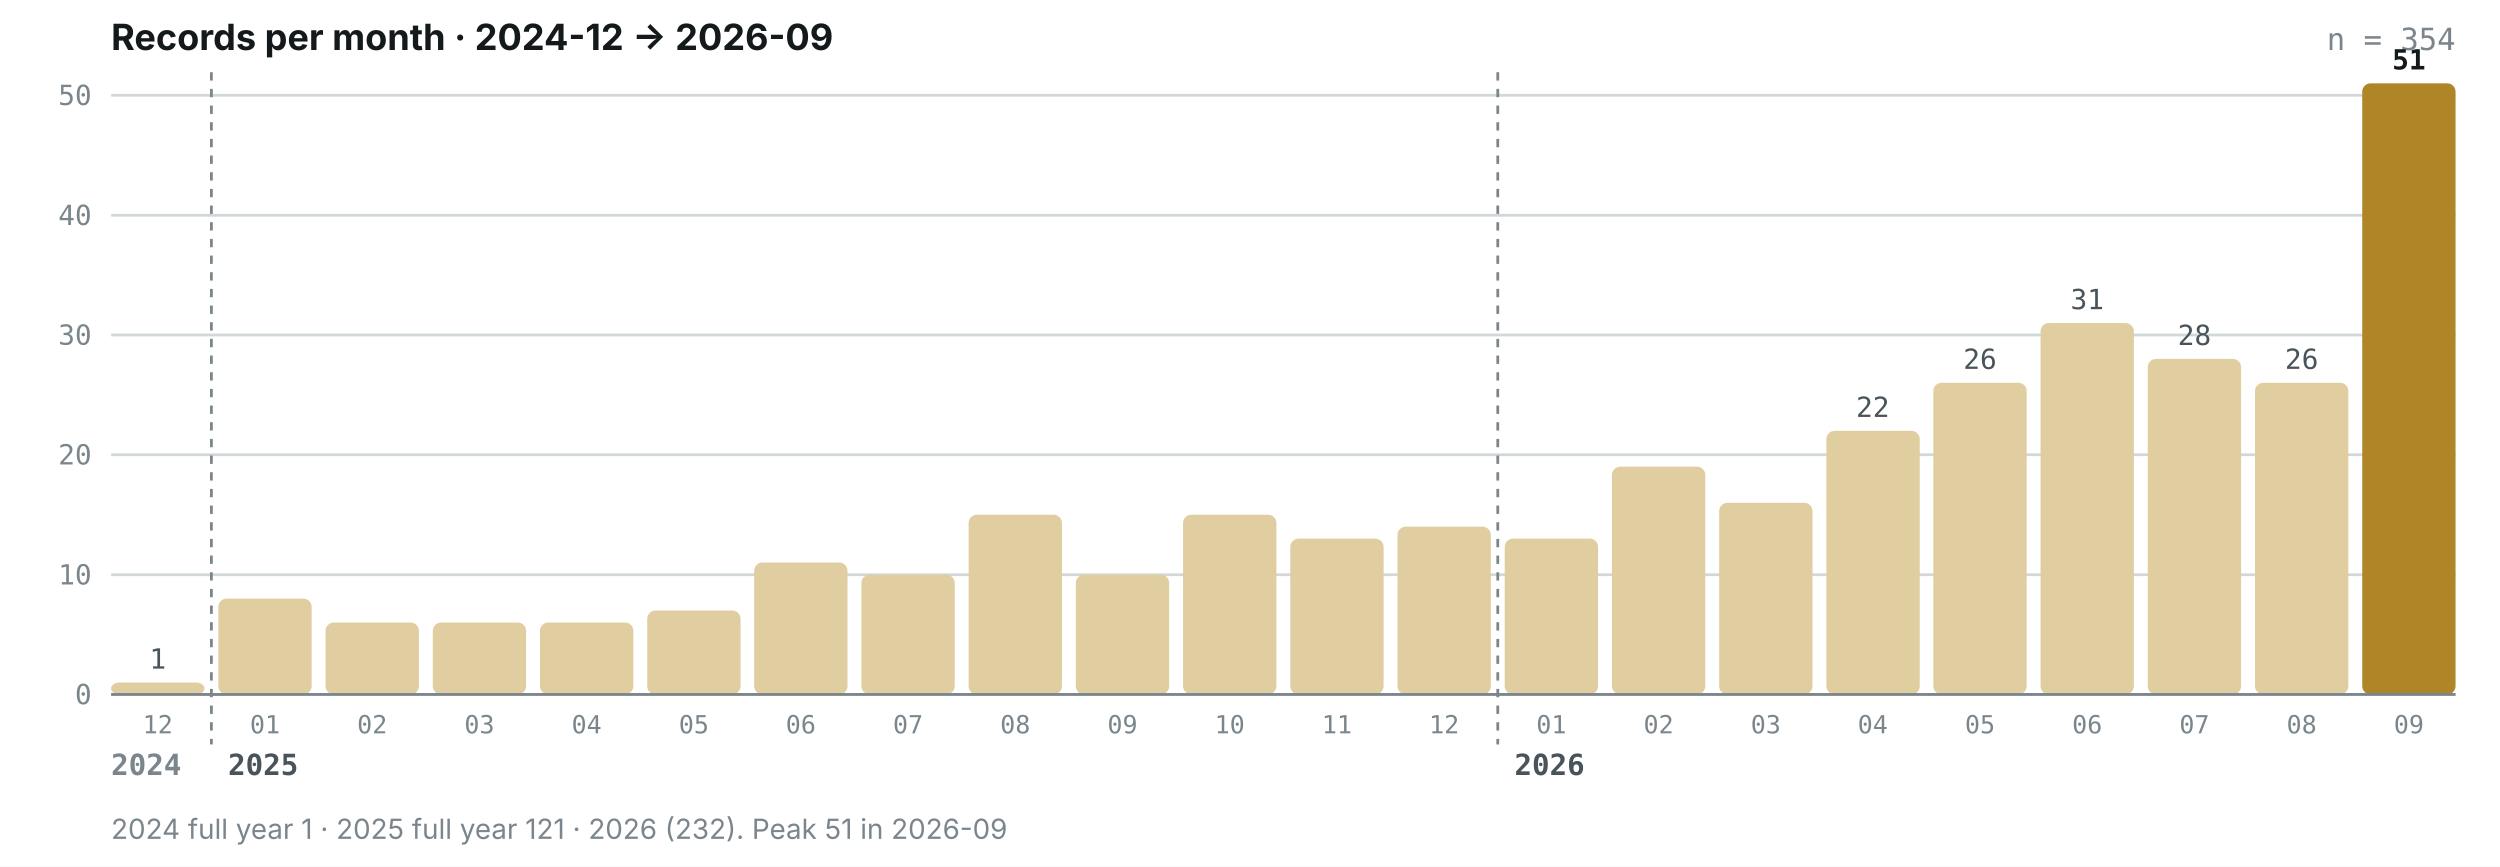
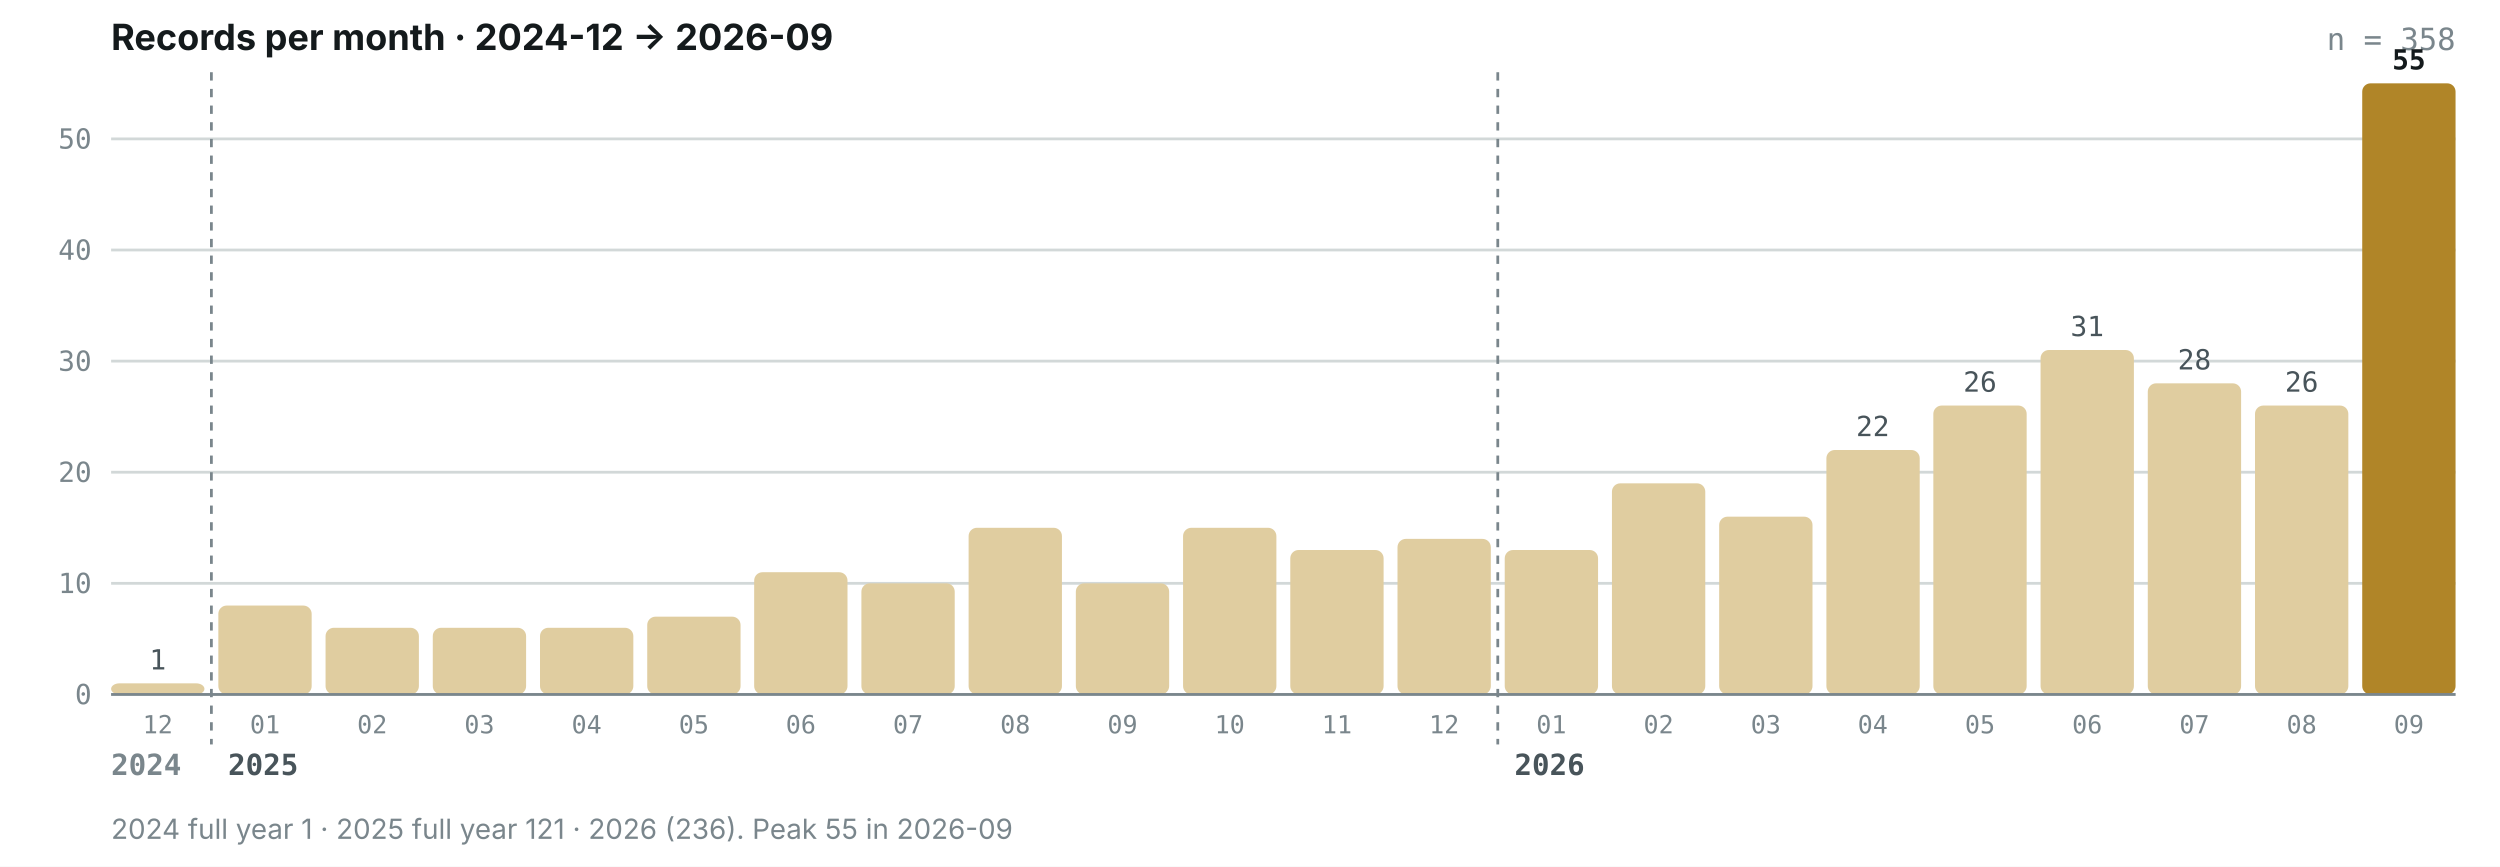
<svg xmlns="http://www.w3.org/2000/svg" viewBox="0 0 900 312" width="900" height="312" role="img" font-family="ui-sans-serif,-apple-system,'Segoe UI','PingFang SC','Microsoft YaHei',sans-serif">
  <rect width="900" height="312" fill="#FFFFFF" />
  <text x="40" y="18" font-size="13" font-weight="700" fill="#141A1C">Records per month · 2024-12 → 2026-09</text>
-   <text x="884" y="18" font-size="11" text-anchor="end" fill="#7A868C" font-family="ui-monospace,'SF Mono','Cascadia Mono','Consolas',monospace">n = 354</text>
+   <text x="884" y="18" font-size="11" text-anchor="end" fill="#7A868C" font-family="ui-monospace,'SF Mono','Cascadia Mono','Consolas',monospace">n = 358</text>
  <line x1="40" y1="250.0" x2="884" y2="250.0" stroke="#D2D8D8" stroke-width="1" />
  <text x="33" y="253.5" font-size="10" text-anchor="end" fill="#7A868C" font-family="ui-monospace,'SF Mono','Cascadia Mono','Consolas',monospace">0</text>
-   <line x1="40" y1="206.9" x2="884" y2="206.9" stroke="#D2D8D8" stroke-width="1" />
-   <text x="33" y="210.4" font-size="10" text-anchor="end" fill="#7A868C" font-family="ui-monospace,'SF Mono','Cascadia Mono','Consolas',monospace">10</text>
-   <line x1="40" y1="163.7" x2="884" y2="163.7" stroke="#D2D8D8" stroke-width="1" />
-   <text x="33" y="167.2" font-size="10" text-anchor="end" fill="#7A868C" font-family="ui-monospace,'SF Mono','Cascadia Mono','Consolas',monospace">20</text>
-   <line x1="40" y1="120.6" x2="884" y2="120.6" stroke="#D2D8D8" stroke-width="1" />
-   <text x="33" y="124.1" font-size="10" text-anchor="end" fill="#7A868C" font-family="ui-monospace,'SF Mono','Cascadia Mono','Consolas',monospace">30</text>
-   <line x1="40" y1="77.5" x2="884" y2="77.5" stroke="#D2D8D8" stroke-width="1" />
-   <text x="33" y="81.0" font-size="10" text-anchor="end" fill="#7A868C" font-family="ui-monospace,'SF Mono','Cascadia Mono','Consolas',monospace">40</text>
-   <line x1="40" y1="34.3" x2="884" y2="34.3" stroke="#D2D8D8" stroke-width="1" />
-   <text x="33" y="37.8" font-size="10" text-anchor="end" fill="#7A868C" font-family="ui-monospace,'SF Mono','Cascadia Mono','Consolas',monospace">50</text>
+   <line x1="40" y1="210.0" x2="884" y2="210.0" stroke="#D2D8D8" stroke-width="1" />
+   <text x="33" y="213.5" font-size="10" text-anchor="end" fill="#7A868C" font-family="ui-monospace,'SF Mono','Cascadia Mono','Consolas',monospace">10</text>
+   <line x1="40" y1="170.0" x2="884" y2="170.0" stroke="#D2D8D8" stroke-width="1" />
+   <text x="33" y="173.5" font-size="10" text-anchor="end" fill="#7A868C" font-family="ui-monospace,'SF Mono','Cascadia Mono','Consolas',monospace">20</text>
+   <line x1="40" y1="130.0" x2="884" y2="130.0" stroke="#D2D8D8" stroke-width="1" />
+   <text x="33" y="133.5" font-size="10" text-anchor="end" fill="#7A868C" font-family="ui-monospace,'SF Mono','Cascadia Mono','Consolas',monospace">30</text>
+   <line x1="40" y1="90.0" x2="884" y2="90.0" stroke="#D2D8D8" stroke-width="1" />
+   <text x="33" y="93.5" font-size="10" text-anchor="end" fill="#7A868C" font-family="ui-monospace,'SF Mono','Cascadia Mono','Consolas',monospace">40</text>
+   <line x1="40" y1="50.0" x2="884" y2="50.0" stroke="#D2D8D8" stroke-width="1" />
+   <text x="33" y="53.5" font-size="10" text-anchor="end" fill="#7A868C" font-family="ui-monospace,'SF Mono','Cascadia Mono','Consolas',monospace">50</text>
  <line x1="76.1" y1="26" x2="76.1" y2="268" stroke="#7A868C" stroke-width="1" stroke-dasharray="3 3" />
  <text x="82.1" y="279.0" font-size="10.5" font-weight="700" fill="#48545A" font-family="ui-monospace,'SF Mono','Cascadia Mono','Consolas',monospace">2025</text>
  <line x1="539.2" y1="26" x2="539.2" y2="268" stroke="#7A868C" stroke-width="1" stroke-dasharray="3 3" />
  <text x="545.2" y="279.0" font-size="10.5" font-weight="700" fill="#48545A" font-family="ui-monospace,'SF Mono','Cascadia Mono','Consolas',monospace">2026</text>
-   <rect x="40.0" y="245.7" width="33.6" height="4.3" rx="3" fill="#E0CDA0" />
-   <text x="56.8" y="240.7" font-size="10" text-anchor="middle" fill="#48545A" font-family="ui-monospace,'SF Mono','Cascadia Mono','Consolas',monospace" font-weight="500">1</text>
+   <rect x="40.0" y="246.0" width="33.6" height="4.0" rx="3" fill="#E0CDA0" />
+   <text x="56.8" y="241.0" font-size="10" text-anchor="middle" fill="#48545A" font-family="ui-monospace,'SF Mono','Cascadia Mono','Consolas',monospace" font-weight="500">1</text>
  <text x="56.8" y="264.0" font-size="9" text-anchor="middle" fill="#7A868C" font-family="ui-monospace,'SF Mono','Cascadia Mono','Consolas',monospace">12</text>
-   <rect x="78.6" y="215.5" width="33.6" height="34.5" rx="3" fill="#E0CDA0" />
+   <rect x="78.6" y="218.0" width="33.6" height="32.0" rx="3" fill="#E0CDA0" />
  <text x="95.4" y="264.0" font-size="9" text-anchor="middle" fill="#7A868C" font-family="ui-monospace,'SF Mono','Cascadia Mono','Consolas',monospace">01</text>
-   <rect x="117.2" y="224.1" width="33.6" height="25.9" rx="3" fill="#E0CDA0" />
+   <rect x="117.2" y="226.0" width="33.6" height="24.0" rx="3" fill="#E0CDA0" />
  <text x="134.0" y="264.0" font-size="9" text-anchor="middle" fill="#7A868C" font-family="ui-monospace,'SF Mono','Cascadia Mono','Consolas',monospace">02</text>
-   <rect x="155.8" y="224.1" width="33.6" height="25.9" rx="3" fill="#E0CDA0" />
+   <rect x="155.8" y="226.0" width="33.6" height="24.0" rx="3" fill="#E0CDA0" />
  <text x="172.6" y="264.0" font-size="9" text-anchor="middle" fill="#7A868C" font-family="ui-monospace,'SF Mono','Cascadia Mono','Consolas',monospace">03</text>
-   <rect x="194.4" y="224.1" width="33.6" height="25.9" rx="3" fill="#E0CDA0" />
+   <rect x="194.4" y="226.0" width="33.6" height="24.0" rx="3" fill="#E0CDA0" />
  <text x="211.2" y="264.0" font-size="9" text-anchor="middle" fill="#7A868C" font-family="ui-monospace,'SF Mono','Cascadia Mono','Consolas',monospace">04</text>
-   <rect x="233.0" y="219.8" width="33.6" height="30.2" rx="3" fill="#E0CDA0" />
+   <rect x="233.0" y="222.0" width="33.6" height="28.0" rx="3" fill="#E0CDA0" />
  <text x="249.8" y="264.0" font-size="9" text-anchor="middle" fill="#7A868C" font-family="ui-monospace,'SF Mono','Cascadia Mono','Consolas',monospace">05</text>
-   <rect x="271.5" y="202.5" width="33.6" height="47.5" rx="3" fill="#E0CDA0" />
+   <rect x="271.5" y="206.0" width="33.6" height="44.0" rx="3" fill="#E0CDA0" />
  <text x="288.3" y="264.0" font-size="9" text-anchor="middle" fill="#7A868C" font-family="ui-monospace,'SF Mono','Cascadia Mono','Consolas',monospace">06</text>
-   <rect x="310.1" y="206.9" width="33.6" height="43.1" rx="3" fill="#E0CDA0" />
+   <rect x="310.1" y="210.0" width="33.6" height="40.0" rx="3" fill="#E0CDA0" />
  <text x="326.9" y="264.0" font-size="9" text-anchor="middle" fill="#7A868C" font-family="ui-monospace,'SF Mono','Cascadia Mono','Consolas',monospace">07</text>
-   <rect x="348.7" y="185.3" width="33.6" height="64.7" rx="3" fill="#E0CDA0" />
+   <rect x="348.7" y="190.0" width="33.6" height="60.0" rx="3" fill="#E0CDA0" />
  <text x="365.5" y="264.0" font-size="9" text-anchor="middle" fill="#7A868C" font-family="ui-monospace,'SF Mono','Cascadia Mono','Consolas',monospace">08</text>
-   <rect x="387.3" y="206.9" width="33.6" height="43.1" rx="3" fill="#E0CDA0" />
+   <rect x="387.3" y="210.0" width="33.6" height="40.0" rx="3" fill="#E0CDA0" />
  <text x="404.1" y="264.0" font-size="9" text-anchor="middle" fill="#7A868C" font-family="ui-monospace,'SF Mono','Cascadia Mono','Consolas',monospace">09</text>
-   <rect x="425.9" y="185.3" width="33.6" height="64.7" rx="3" fill="#E0CDA0" />
+   <rect x="425.9" y="190.0" width="33.6" height="60.0" rx="3" fill="#E0CDA0" />
  <text x="442.7" y="264.0" font-size="9" text-anchor="middle" fill="#7A868C" font-family="ui-monospace,'SF Mono','Cascadia Mono','Consolas',monospace">10</text>
-   <rect x="464.5" y="193.9" width="33.6" height="56.1" rx="3" fill="#E0CDA0" />
+   <rect x="464.5" y="198.0" width="33.6" height="52.0" rx="3" fill="#E0CDA0" />
  <text x="481.3" y="264.0" font-size="9" text-anchor="middle" fill="#7A868C" font-family="ui-monospace,'SF Mono','Cascadia Mono','Consolas',monospace">11</text>
-   <rect x="503.1" y="189.6" width="33.6" height="60.4" rx="3" fill="#E0CDA0" />
+   <rect x="503.1" y="194.0" width="33.6" height="56.0" rx="3" fill="#E0CDA0" />
  <text x="519.9" y="264.0" font-size="9" text-anchor="middle" fill="#7A868C" font-family="ui-monospace,'SF Mono','Cascadia Mono','Consolas',monospace">12</text>
-   <rect x="541.7" y="193.9" width="33.6" height="56.1" rx="3" fill="#E0CDA0" />
+   <rect x="541.7" y="198.0" width="33.6" height="52.0" rx="3" fill="#E0CDA0" />
  <text x="558.5" y="264.0" font-size="9" text-anchor="middle" fill="#7A868C" font-family="ui-monospace,'SF Mono','Cascadia Mono','Consolas',monospace">01</text>
-   <rect x="580.3" y="168.0" width="33.6" height="82.0" rx="3" fill="#E0CDA0" />
+   <rect x="580.3" y="174.0" width="33.6" height="76.0" rx="3" fill="#E0CDA0" />
  <text x="597.1" y="264.0" font-size="9" text-anchor="middle" fill="#7A868C" font-family="ui-monospace,'SF Mono','Cascadia Mono','Consolas',monospace">02</text>
-   <rect x="618.9" y="181.0" width="33.6" height="69.0" rx="3" fill="#E0CDA0" />
+   <rect x="618.9" y="186.0" width="33.6" height="64.0" rx="3" fill="#E0CDA0" />
  <text x="635.7" y="264.0" font-size="9" text-anchor="middle" fill="#7A868C" font-family="ui-monospace,'SF Mono','Cascadia Mono','Consolas',monospace">03</text>
-   <rect x="657.5" y="155.1" width="33.6" height="94.9" rx="3" fill="#E0CDA0" />
-   <text x="674.2" y="150.1" font-size="10" text-anchor="middle" fill="#48545A" font-family="ui-monospace,'SF Mono','Cascadia Mono','Consolas',monospace" font-weight="500">22</text>
+   <rect x="657.5" y="162.0" width="33.6" height="88.0" rx="3" fill="#E0CDA0" />
+   <text x="674.2" y="157.0" font-size="10" text-anchor="middle" fill="#48545A" font-family="ui-monospace,'SF Mono','Cascadia Mono','Consolas',monospace" font-weight="500">22</text>
  <text x="674.2" y="264.0" font-size="9" text-anchor="middle" fill="#7A868C" font-family="ui-monospace,'SF Mono','Cascadia Mono','Consolas',monospace">04</text>
-   <rect x="696.0" y="137.8" width="33.6" height="112.2" rx="3" fill="#E0CDA0" />
-   <text x="712.8" y="132.8" font-size="10" text-anchor="middle" fill="#48545A" font-family="ui-monospace,'SF Mono','Cascadia Mono','Consolas',monospace" font-weight="500">26</text>
+   <rect x="696.0" y="146.0" width="33.6" height="104.0" rx="3" fill="#E0CDA0" />
+   <text x="712.8" y="141.0" font-size="10" text-anchor="middle" fill="#48545A" font-family="ui-monospace,'SF Mono','Cascadia Mono','Consolas',monospace" font-weight="500">26</text>
  <text x="712.8" y="264.0" font-size="9" text-anchor="middle" fill="#7A868C" font-family="ui-monospace,'SF Mono','Cascadia Mono','Consolas',monospace">05</text>
-   <rect x="734.6" y="116.3" width="33.6" height="133.7" rx="3" fill="#E0CDA0" />
-   <text x="751.4" y="111.3" font-size="10" text-anchor="middle" fill="#48545A" font-family="ui-monospace,'SF Mono','Cascadia Mono','Consolas',monospace" font-weight="500">31</text>
+   <rect x="734.6" y="126.0" width="33.6" height="124.0" rx="3" fill="#E0CDA0" />
+   <text x="751.4" y="121.0" font-size="10" text-anchor="middle" fill="#48545A" font-family="ui-monospace,'SF Mono','Cascadia Mono','Consolas',monospace" font-weight="500">31</text>
  <text x="751.4" y="264.0" font-size="9" text-anchor="middle" fill="#7A868C" font-family="ui-monospace,'SF Mono','Cascadia Mono','Consolas',monospace">06</text>
-   <rect x="773.2" y="129.2" width="33.6" height="120.8" rx="3" fill="#E0CDA0" />
-   <text x="790.0" y="124.2" font-size="10" text-anchor="middle" fill="#48545A" font-family="ui-monospace,'SF Mono','Cascadia Mono','Consolas',monospace" font-weight="500">28</text>
+   <rect x="773.2" y="138.0" width="33.6" height="112.0" rx="3" fill="#E0CDA0" />
+   <text x="790.0" y="133.0" font-size="10" text-anchor="middle" fill="#48545A" font-family="ui-monospace,'SF Mono','Cascadia Mono','Consolas',monospace" font-weight="500">28</text>
  <text x="790.0" y="264.0" font-size="9" text-anchor="middle" fill="#7A868C" font-family="ui-monospace,'SF Mono','Cascadia Mono','Consolas',monospace">07</text>
-   <rect x="811.8" y="137.8" width="33.6" height="112.2" rx="3" fill="#E0CDA0" />
-   <text x="828.6" y="132.8" font-size="10" text-anchor="middle" fill="#48545A" font-family="ui-monospace,'SF Mono','Cascadia Mono','Consolas',monospace" font-weight="500">26</text>
+   <rect x="811.8" y="146.0" width="33.6" height="104.0" rx="3" fill="#E0CDA0" />
+   <text x="828.6" y="141.0" font-size="10" text-anchor="middle" fill="#48545A" font-family="ui-monospace,'SF Mono','Cascadia Mono','Consolas',monospace" font-weight="500">26</text>
  <text x="828.6" y="264.0" font-size="9" text-anchor="middle" fill="#7A868C" font-family="ui-monospace,'SF Mono','Cascadia Mono','Consolas',monospace">08</text>
  <rect x="850.4" y="30.0" width="33.6" height="220.0" rx="3" fill="#B08528" />
-   <text x="867.2" y="25.0" font-size="10" text-anchor="middle" fill="#141A1C" font-family="ui-monospace,'SF Mono','Cascadia Mono','Consolas',monospace" font-weight="700">51</text>
+   <text x="867.2" y="25.0" font-size="10" text-anchor="middle" fill="#141A1C" font-family="ui-monospace,'SF Mono','Cascadia Mono','Consolas',monospace" font-weight="700">55</text>
  <text x="867.2" y="264.0" font-size="9" text-anchor="middle" fill="#7A868C" font-family="ui-monospace,'SF Mono','Cascadia Mono','Consolas',monospace">09</text>
  <line x1="40" y1="250" x2="884" y2="250" stroke="#7A868C" stroke-width="1" />
  <text x="40" y="279.0" font-size="10.5" font-weight="700" fill="#7A868C" font-family="ui-monospace,'SF Mono','Cascadia Mono','Consolas',monospace">2024</text>
-   <text x="40" y="302" font-size="10" fill="#7A868C">2024 full year 1 · 2025 full year 121 · 2026 (232). Peak 51 in 2026-09</text>
+   <text x="40" y="302" font-size="10" fill="#7A868C">2024 full year 1 · 2025 full year 121 · 2026 (236). Peak 55 in 2026-09</text>
</svg>
